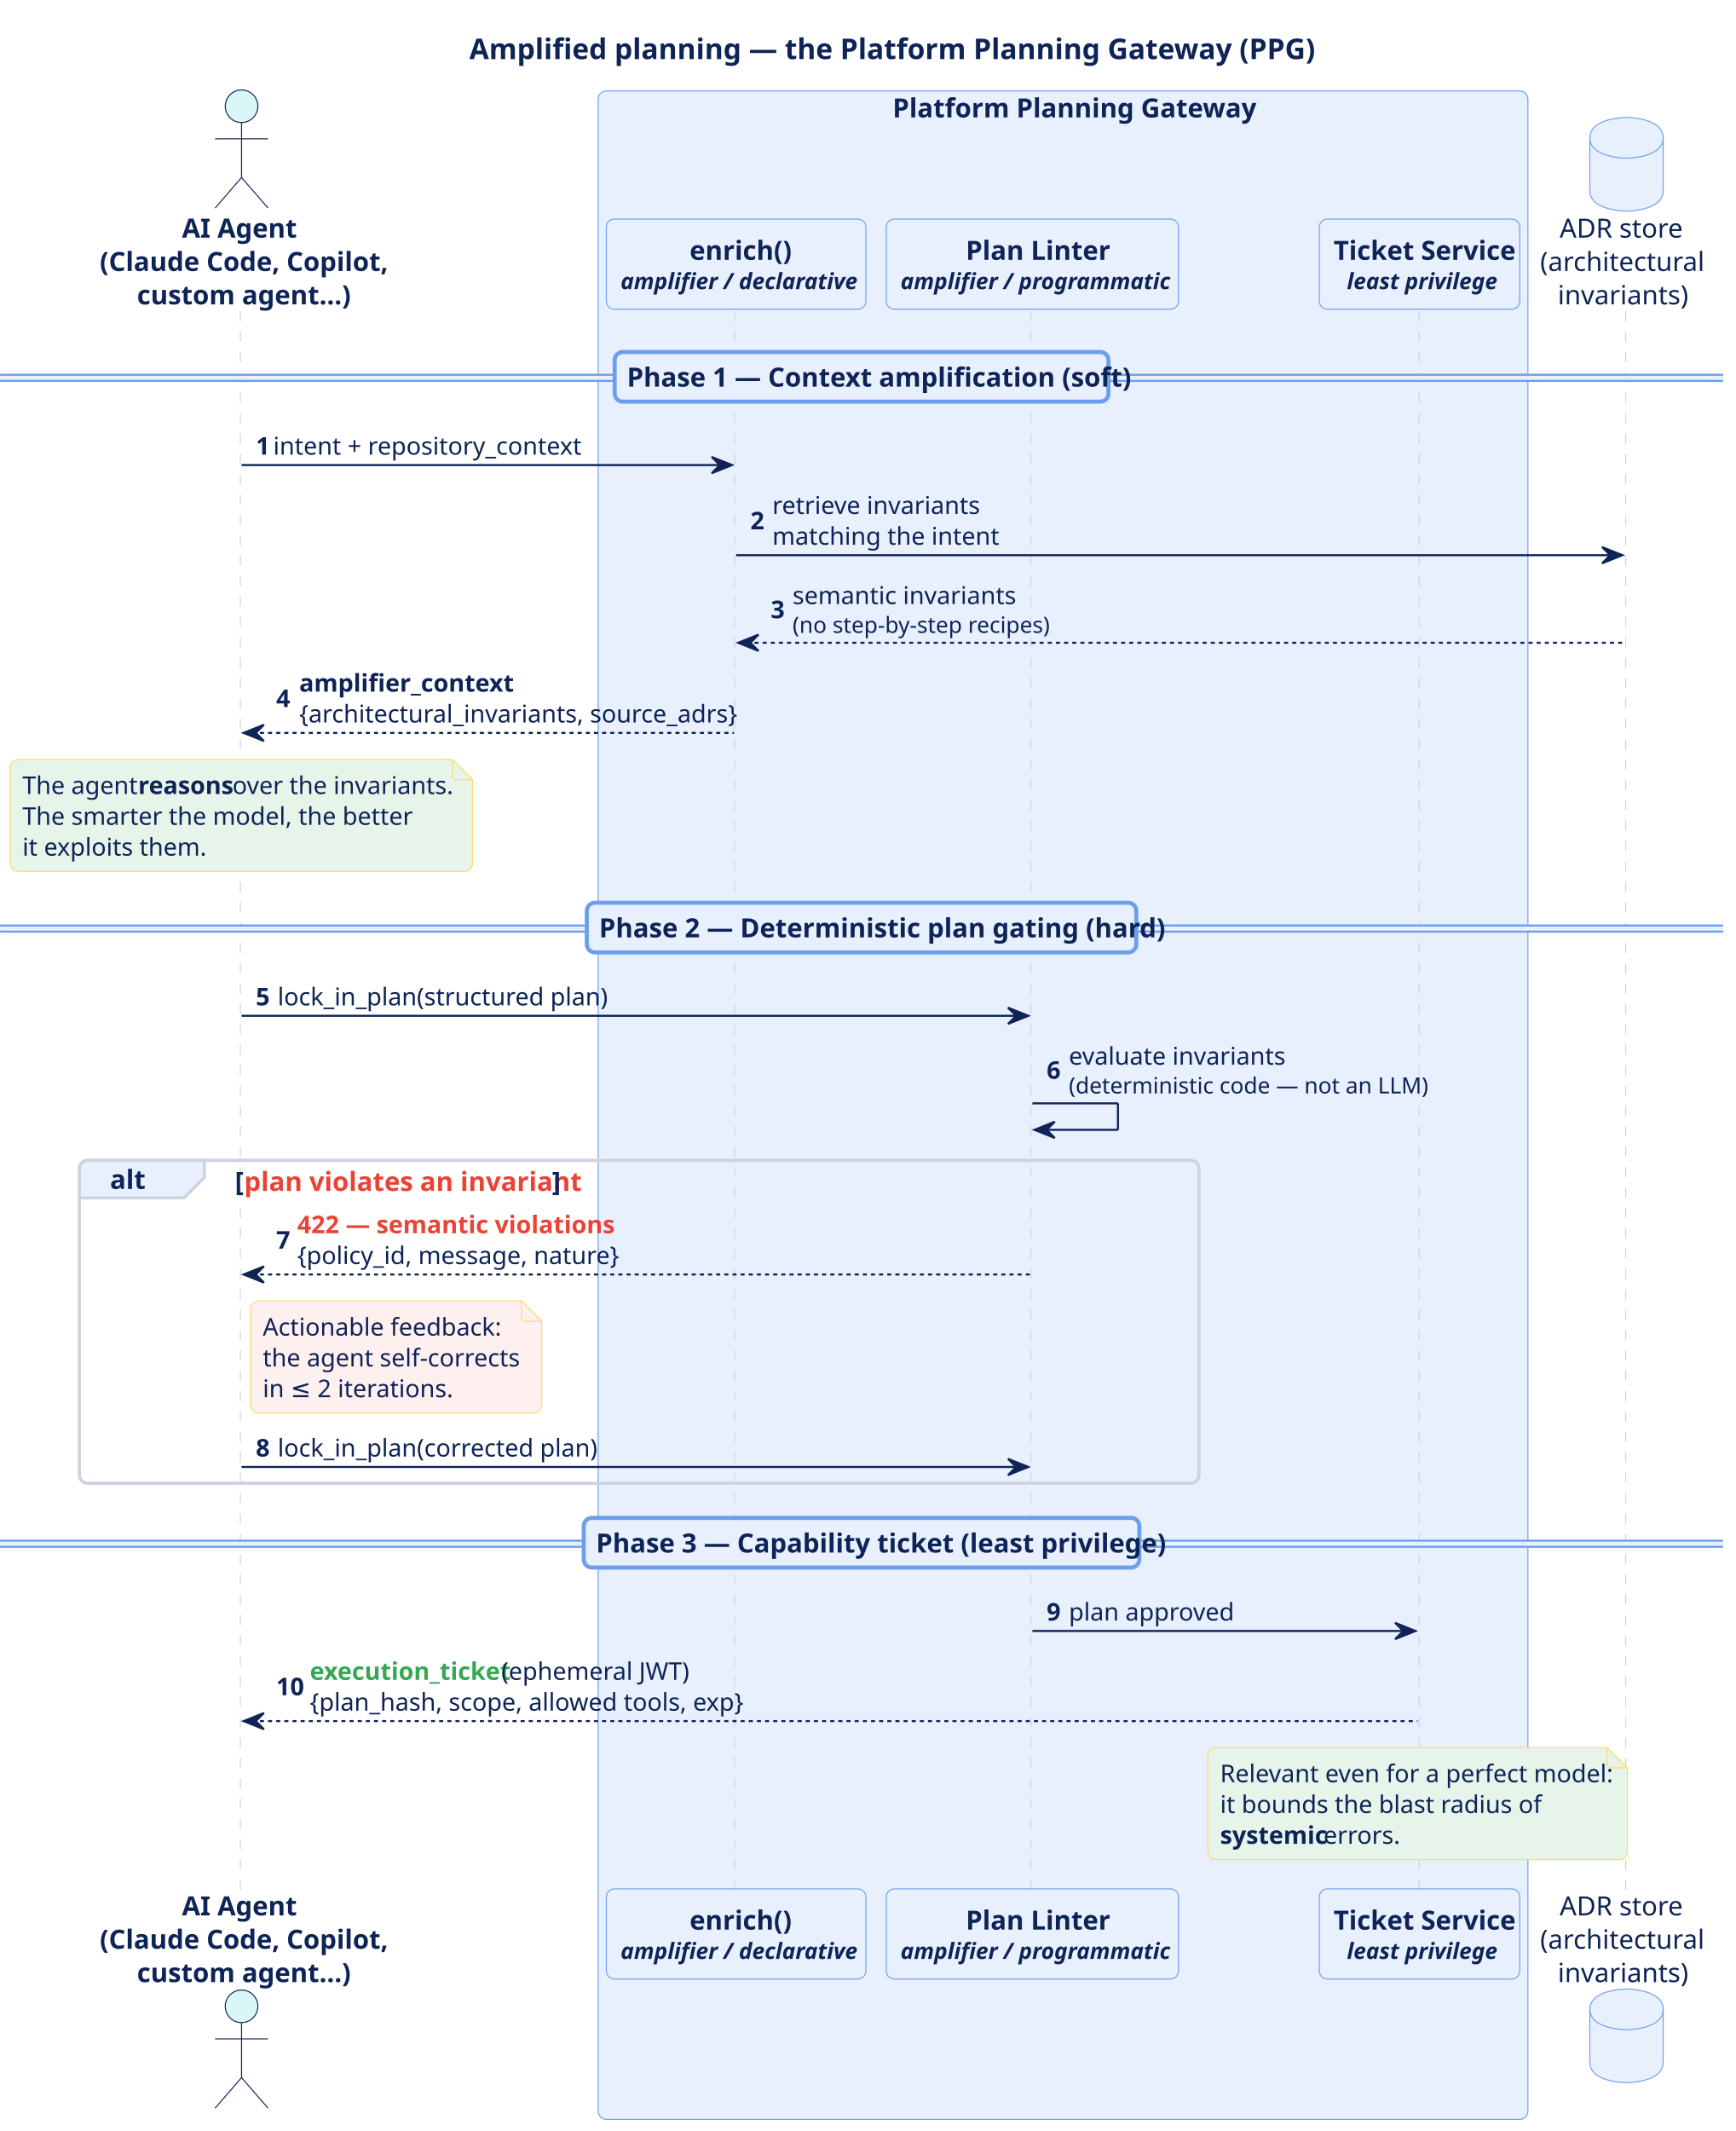
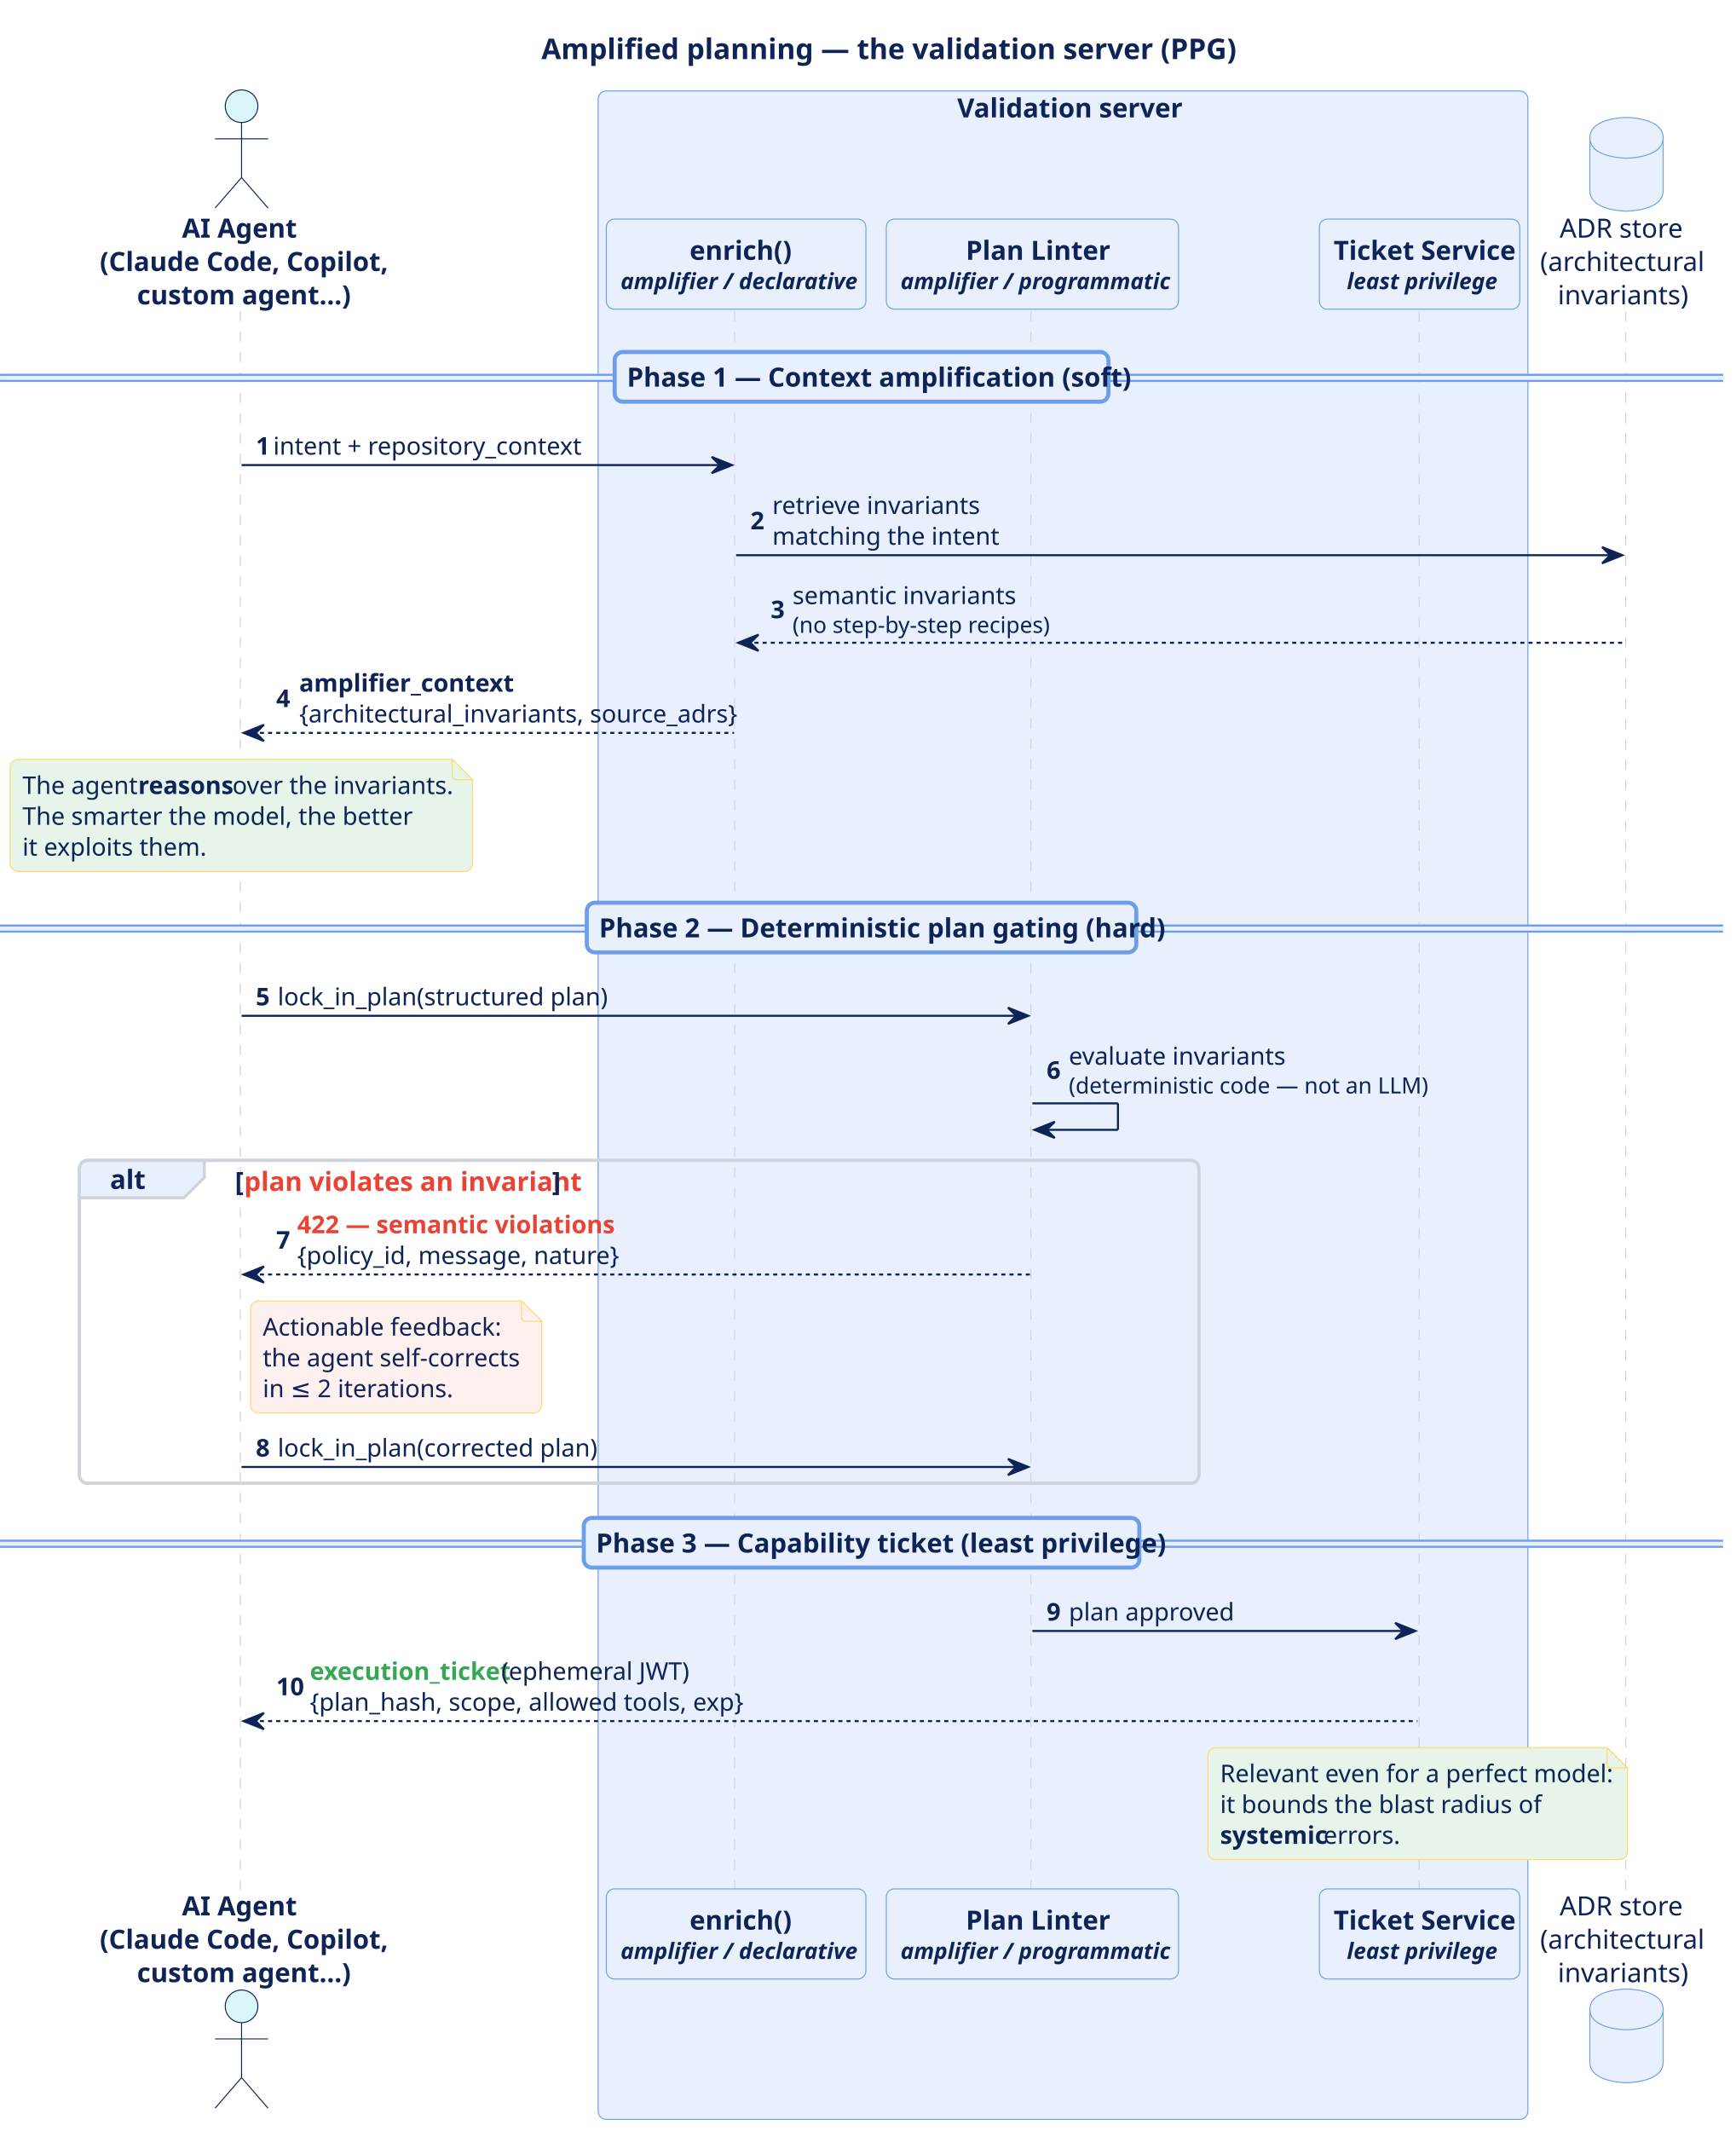
<svg xmlns="http://www.w3.org/2000/svg" contentStyleType="text/css" data-diagram-type="SEQUENCE" height="1046px" preserveAspectRatio="none" style="width:852px;height:1046px;background:#FFFFFF;" version="1.1" viewBox="0 0 852 1046" width="852px" zoomAndPan="magnify">
  <defs />
  <g>
-     <text fill="#0E2356" font-family="'Outfit'" font-size="14" font-weight="bold" lengthAdjust="spacing" textLength="384.132" x="230.403" y="29">Amplified planning — the Platform Planning Gateway (PPG)</text>
+     <text fill="#0E2356" font-family="'Outfit'" font-size="14" font-weight="bold" lengthAdjust="spacing" textLength="313.334" x="265.802" y="29">Amplified planning — the validation server (PPG)</text>
    <rect fill="#E8F0FE" height="995.66" rx="4" ry="4" style="stroke:#6D9EEB;stroke-width:0.5;" width="456.45" x="293.668" y="44.64" />
-     <text fill="#0E2356" font-family="'Outfit'" font-size="13" font-weight="bold" lengthAdjust="spacing" textLength="167.362" x="438.212" y="57.64">Platform Planning Gateway</text>
+     <text fill="#0E2356" font-family="'Outfit'" font-size="13" font-weight="bold" lengthAdjust="spacing" textLength="103.915" x="469.936" y="57.64">Validation server</text>
    <rect fill="none" height="158.48" rx="4" ry="4" style="stroke:#CFD3DD;stroke-width:1.5;" width="549.581" x="39" y="569.58" />
    <g class="participant-lifeline" data-entity-uid="part1" data-qualified-name="Agent" id="part1-lifeline">
      <g>
        <rect fill="#000000" fill-opacity="0" height="775.38" width="8" x="114.593" y="152.78" />
        <line style="stroke:#CFD3DD;stroke-width:0.5;stroke-dasharray:5,5;" x1="118" x2="118" y1="152.78" y2="928.16" />
      </g>
    </g>
    <g class="participant-lifeline" data-entity-uid="part2" data-qualified-name="Enrich" id="part2-lifeline">
      <g>
        <rect fill="#000000" fill-opacity="0" height="775.38" width="8" x="357.392" y="152.78" />
        <line style="stroke:#CFD3DD;stroke-width:0.5;stroke-dasharray:5,5;" x1="360.668" x2="360.668" y1="152.78" y2="928.16" />
      </g>
    </g>
    <g class="participant-lifeline" data-entity-uid="part3" data-qualified-name="Linter" id="part3-lifeline">
      <g>
        <rect fill="#000000" fill-opacity="0" height="775.38" width="8" x="502.849" y="152.78" />
        <line style="stroke:#CFD3DD;stroke-width:0.5;stroke-dasharray:5,5;" x1="506.117" x2="506.117" y1="152.78" y2="928.16" />
      </g>
    </g>
    <g class="participant-lifeline" data-entity-uid="part4" data-qualified-name="Ticket" id="part4-lifeline">
      <g>
        <rect fill="#000000" fill-opacity="0" height="775.38" width="8" x="692.918" y="152.78" />
        <line style="stroke:#CFD3DD;stroke-width:0.5;stroke-dasharray:5,5;" x1="696.716" x2="696.716" y1="152.78" y2="928.16" />
      </g>
    </g>
    <g class="participant-lifeline" data-entity-uid="part5" data-qualified-name="ADR" id="part5-lifeline">
      <g>
        <rect fill="#000000" fill-opacity="0" height="775.38" width="8" x="794.528" y="152.78" />
        <line style="stroke:#CFD3DD;stroke-width:0.5;stroke-dasharray:5,5;" x1="798.119" x2="798.119" y1="152.78" y2="928.16" />
      </g>
    </g>
    <g class="participant participant-head" data-entity-uid="part1" data-qualified-name="Agent" id="part1-head">
      <text fill="#0E2356" font-family="'Outfit'" font-size="13" font-weight="bold" lengthAdjust="spacing" textLength="52.539" x="89.323" y="116.64">AI Agent</text>
      <text fill="#0E2356" font-family="'Outfit'" font-size="13" font-weight="bold" lengthAdjust="spacing" textLength="133.185" x="49" y="133.02">(Claude Code, Copilot,</text>
      <text fill="#0E2356" font-family="'Outfit'" font-size="13" font-weight="bold" lengthAdjust="spacing" textLength="96.655" x="67.265" y="149.4">custom agent...)</text>
      <ellipse cx="118.593" cy="52.14" fill="#DAF6F9" rx="8" ry="8" style="stroke:#0E2356;stroke-width:0.5;" />
      <path d="M118.593,60.14 L118.593,87.14 M105.593,68.14 L131.593,68.14 M118.593,87.14 L105.593,102.14 M118.593,87.14 L131.593,102.14" fill="none" style="stroke:#0E2356;stroke-width:0.5;" />
    </g>
    <g class="participant participant-tail" data-entity-uid="part1" data-qualified-name="Agent" id="part1-tail">
      <text fill="#0E2356" font-family="'Outfit'" font-size="13" font-weight="bold" lengthAdjust="spacing" textLength="52.539" x="89.323" y="940.16">AI Agent</text>
      <text fill="#0E2356" font-family="'Outfit'" font-size="13" font-weight="bold" lengthAdjust="spacing" textLength="133.185" x="49" y="956.54">(Claude Code, Copilot,</text>
      <text fill="#0E2356" font-family="'Outfit'" font-size="13" font-weight="bold" lengthAdjust="spacing" textLength="96.655" x="67.265" y="972.92">custom agent...)</text>
      <ellipse cx="118.593" cy="984.8" fill="#DAF6F9" rx="8" ry="8" style="stroke:#0E2356;stroke-width:0.5;" />
      <path d="M118.593,992.8 L118.593,1019.8 M105.593,1000.8 L131.593,1000.8 M118.593,1019.8 L105.593,1034.8 M118.593,1019.8 L131.593,1034.8" fill="none" style="stroke:#0E2356;stroke-width:0.5;" />
    </g>
    <g class="participant participant-head" data-entity-uid="part2" data-qualified-name="Enrich" id="part2-head">
      <rect fill="#E8F0FE" height="44.24" rx="4" ry="4" style="stroke:#6D9EEB;stroke-width:0.5;" width="127.448" x="297.668" y="107.54" />
      <text fill="#0E2356" font-family="'Outfit'" font-size="13" font-weight="bold" lengthAdjust="spacing" textLength="45.643" x="338.571" y="127.54">enrich()</text>
      <text fill="#0E2356" font-family="'Outfit'" font-size="11" font-style="italic" font-weight="bold" lengthAdjust="spacing" textLength="113.448" x="304.668" y="141.92">amplifier / declarative</text>
    </g>
    <g class="participant participant-tail" data-entity-uid="part2" data-qualified-name="Enrich" id="part2-tail">
      <rect fill="#E8F0FE" height="44.24" rx="4" ry="4" style="stroke:#6D9EEB;stroke-width:0.5;" width="127.448" x="297.668" y="927.16" />
      <text fill="#0E2356" font-family="'Outfit'" font-size="13" font-weight="bold" lengthAdjust="spacing" textLength="45.643" x="338.571" y="947.16">enrich()</text>
      <text fill="#0E2356" font-family="'Outfit'" font-size="11" font-style="italic" font-weight="bold" lengthAdjust="spacing" textLength="113.448" x="304.668" y="961.54">amplifier / declarative</text>
    </g>
    <g class="participant participant-head" data-entity-uid="part3" data-qualified-name="Linter" id="part3-head">
      <rect fill="#E8F0FE" height="44.24" rx="4" ry="4" style="stroke:#6D9EEB;stroke-width:0.5;" width="143.464" x="435.117" y="107.54" />
      <text fill="#0E2356" font-family="'Outfit'" font-size="13" font-weight="bold" lengthAdjust="spacing" textLength="65.39" x="474.154" y="127.54">Plan Linter</text>
      <text fill="#0E2356" font-family="'Outfit'" font-size="11" font-style="italic" font-weight="bold" lengthAdjust="spacing" textLength="129.464" x="442.117" y="141.92">amplifier / programmatic</text>
    </g>
    <g class="participant participant-tail" data-entity-uid="part3" data-qualified-name="Linter" id="part3-tail">
      <rect fill="#E8F0FE" height="44.24" rx="4" ry="4" style="stroke:#6D9EEB;stroke-width:0.5;" width="143.464" x="435.117" y="927.16" />
      <text fill="#0E2356" font-family="'Outfit'" font-size="13" font-weight="bold" lengthAdjust="spacing" textLength="65.39" x="474.154" y="947.16">Plan Linter</text>
      <text fill="#0E2356" font-family="'Outfit'" font-size="11" font-style="italic" font-weight="bold" lengthAdjust="spacing" textLength="129.464" x="442.117" y="961.54">amplifier / programmatic</text>
    </g>
    <g class="participant participant-head" data-entity-uid="part4" data-qualified-name="Ticket" id="part4-head">
      <rect fill="#E8F0FE" height="44.24" rx="4" ry="4" style="stroke:#6D9EEB;stroke-width:0.5;" width="98.403" x="647.716" y="107.54" />
      <text fill="#0E2356" font-family="'Outfit'" font-size="13" font-weight="bold" lengthAdjust="spacing" textLength="84.403" x="654.716" y="127.54">Ticket Service</text>
      <text fill="#0E2356" font-family="'Outfit'" font-size="11" font-style="italic" font-weight="bold" lengthAdjust="spacing" textLength="71.352" x="661.242" y="141.92">least privilege</text>
    </g>
    <g class="participant participant-tail" data-entity-uid="part4" data-qualified-name="Ticket" id="part4-tail">
      <rect fill="#E8F0FE" height="44.24" rx="4" ry="4" style="stroke:#6D9EEB;stroke-width:0.5;" width="98.403" x="647.716" y="927.16" />
      <text fill="#0E2356" font-family="'Outfit'" font-size="13" font-weight="bold" lengthAdjust="spacing" textLength="84.403" x="654.716" y="947.16">Ticket Service</text>
      <text fill="#0E2356" font-family="'Outfit'" font-size="11" font-style="italic" font-weight="bold" lengthAdjust="spacing" textLength="71.352" x="661.242" y="961.54">least privilege</text>
    </g>
    <g class="participant participant-head" data-entity-uid="part5" data-qualified-name="ADR" id="part5-head">
      <text fill="#0E2356" font-family="'Outfit'" font-size="13" lengthAdjust="spacing" textLength="59.647" x="765.705" y="116.64">ADR store</text>
      <text fill="#0E2356" font-family="'Outfit'" font-size="13" lengthAdjust="spacing" textLength="78.819" x="756.119" y="133.02">(architectural</text>
      <text fill="#0E2356" font-family="'Outfit'" font-size="13" lengthAdjust="spacing" textLength="61.532" x="764.762" y="149.4">invariants)</text>
      <path d="M780.528,67.64 C780.528,57.64 798.528,57.64 798.528,57.64 C798.528,57.64 816.528,57.64 816.528,67.64 L816.528,93.64 C816.528,103.64 798.528,103.64 798.528,103.64 C798.528,103.64 780.528,103.64 780.528,93.64 L780.528,67.64" fill="#E8F0FE" style="stroke:#6D9EEB;stroke-width:0.5;" />
      <path d="M780.528,67.64 C780.528,77.64 798.528,77.64 798.528,77.64 C798.528,77.64 816.528,77.64 816.528,67.64" fill="none" style="stroke:#6D9EEB;stroke-width:0.5;" />
    </g>
    <g class="participant participant-tail" data-entity-uid="part5" data-qualified-name="ADR" id="part5-tail">
      <text fill="#0E2356" font-family="'Outfit'" font-size="13" lengthAdjust="spacing" textLength="59.647" x="765.705" y="940.16">ADR store</text>
      <text fill="#0E2356" font-family="'Outfit'" font-size="13" lengthAdjust="spacing" textLength="78.819" x="756.119" y="956.54">(architectural</text>
      <text fill="#0E2356" font-family="'Outfit'" font-size="13" lengthAdjust="spacing" textLength="61.532" x="764.762" y="972.92">invariants)</text>
      <path d="M780.528,986.3 C780.528,976.3 798.528,976.3 798.528,976.3 C798.528,976.3 816.528,976.3 816.528,986.3 L816.528,1012.3 C816.528,1022.3 798.528,1022.3 798.528,1022.3 C798.528,1022.3 780.528,1022.3 780.528,1012.3 L780.528,986.3" fill="#E8F0FE" style="stroke:#6D9EEB;stroke-width:0.5;" />
      <path d="M780.528,986.3 C780.528,996.3 798.528,996.3 798.528,996.3 C798.528,996.3 816.528,996.3 816.528,986.3" fill="none" style="stroke:#6D9EEB;stroke-width:0.5;" />
    </g>
    <rect fill="#E8F0FE" height="3" rx="4" ry="4" style="stroke:#E8F0FE;stroke-width:1;" width="845.938" x="0" y="183.97" />
    <line style="stroke:#6D9EEB;stroke-width:1;" x1="0" x2="845.938" y1="183.97" y2="183.97" />
    <line style="stroke:#6D9EEB;stroke-width:1;" x1="0" x2="845.938" y1="186.97" y2="186.97" />
    <rect fill="#E8F0FE" height="24.38" rx="4" ry="4" style="stroke:#6D9EEB;stroke-width:2;" width="242.404" x="301.767" y="172.78" />
    <text fill="#0E2356" font-family="'Outfit'" font-size="13" font-weight="bold" lengthAdjust="spacing" textLength="225.934" x="307.767" y="189.78">Phase 1 — Context amplification (soft)</text>
    <g class="message" data-entity-1="part1" data-entity-2="part2" id="msg1">
      <polygon fill="#0E2356" points="349.392,224.28,359.392,228.28,349.392,232.28,353.392,228.28" style="stroke:#0E2356;stroke-width:1;" />
      <line style="stroke:#0E2356;stroke-width:1;" x1="118.593" x2="355.392" y1="228.28" y2="228.28" />
      <text fill="#0E2356" font-family="'Outfit'" font-size="12" font-weight="bold" lengthAdjust="spacing" textLength="4.536" x="125.593" y="223.16">1</text>
      <text fill="#0E2356" font-family="'Outfit'" font-size="12" lengthAdjust="spacing" textLength="144.567" x="134.129" y="223.16">intent + repository_context</text>
    </g>
    <g class="message" data-entity-1="part2" data-entity-2="part5" id="msg2">
      <polygon fill="#0E2356" points="786.528,268.52,796.528,272.52,786.528,276.52,790.528,272.52" style="stroke:#0E2356;stroke-width:1;" />
      <line style="stroke:#0E2356;stroke-width:1;" x1="361.392" x2="792.528" y1="272.52" y2="272.52" />
      <text fill="#0E2356" font-family="'Outfit'" font-size="12" font-weight="bold" lengthAdjust="spacing" textLength="6.768" x="368.392" y="259.84">2</text>
      <text fill="#0E2356" font-family="'Outfit'" font-size="12" lengthAdjust="spacing" textLength="98.244" x="379.161" y="252.28">retrieve invariants</text>
      <text fill="#0E2356" font-family="'Outfit'" font-size="12" lengthAdjust="spacing" textLength="103.755" x="379.161" y="267.4">matching the intent</text>
    </g>
    <g class="message" data-entity-1="part5" data-entity-2="part2" id="msg3">
      <polygon fill="#0E2356" points="372.392,311.5,362.392,315.5,372.392,319.5,368.392,315.5" style="stroke:#0E2356;stroke-width:1;" />
      <line style="stroke:#0E2356;stroke-width:1;stroke-dasharray:2,2;" x1="366.392" x2="797.528" y1="315.5" y2="315.5" />
      <text fill="#0E2356" font-family="'Outfit'" font-size="12" font-weight="bold" lengthAdjust="spacing" textLength="6.708" x="378.392" y="303.45">3</text>
      <text fill="#0E2356" font-family="'Outfit'" font-size="12" lengthAdjust="spacing" textLength="103.992" x="389.101" y="296.52">semantic invariants</text>
      <text fill="#0E2356" font-family="'Outfit'" font-size="11" lengthAdjust="spacing" textLength="123.065" x="389.101" y="310.64">(no step-by-step recipes)</text>
    </g>
    <g class="message" data-entity-1="part2" data-entity-2="part1" id="msg4">
      <polygon fill="#0E2356" points="129.593,355.74,119.593,359.74,129.593,363.74,125.593,359.74" style="stroke:#0E2356;stroke-width:1;" />
      <line style="stroke:#0E2356;stroke-width:1;stroke-dasharray:2,2;" x1="123.593" x2="360.392" y1="359.74" y2="359.74" />
      <text fill="#0E2356" font-family="'Outfit'" font-size="12" font-weight="bold" lengthAdjust="spacing" textLength="7.302" x="135.593" y="347.06">4</text>
      <text fill="#0E2356" font-family="'Outfit'" font-size="12" font-weight="bold" lengthAdjust="spacing" textLength="99.63" x="146.894" y="339.5">amplifier_context</text>
      <text fill="#0E2356" font-family="'Outfit'" font-size="12" lengthAdjust="spacing" textLength="207.498" x="146.894" y="354.62">{architectural_invariants, source_adrs}</text>
    </g>
    <path d="M5,376.74 L5,423.74 A4,4 0 0 0 9,427.74 L228,427.74 A4,4 0 0 0 232,423.74 L232,382.74 L222,372.74 L9,372.74 A4,4 0 0 0 5,376.74" fill="#E6F4EA" style="stroke:#FFD966;stroke-width:0.5;" />
    <path d="M222,372.74 L222,380.74 A2,2 0 0 0 224,382.74 L232,382.74 L222,372.74" fill="#E6F4EA" style="stroke:#FFD966;stroke-width:0.5;" />
    <text fill="#0E2356" font-family="'Outfit'" font-size="12" lengthAdjust="spacing" textLength="54.336" x="11" y="389.74">The agent</text>
    <text fill="#0E2356" font-family="'Outfit'" font-size="12" font-weight="bold" lengthAdjust="spacing" textLength="43.782" x="67.826" y="389.74">reasons</text>
    <text fill="#0E2356" font-family="'Outfit'" font-size="12" lengthAdjust="spacing" textLength="103.419" x="114.098" y="389.74">over the invariants.</text>
    <text fill="#0E2356" font-family="'Outfit'" font-size="12" lengthAdjust="spacing" textLength="181.176" x="11" y="404.86">The smarter the model, the better</text>
    <text fill="#0E2356" font-family="'Outfit'" font-size="12" lengthAdjust="spacing" textLength="84.342" x="11" y="419.98">it exploits them.</text>
    <rect fill="#E8F0FE" height="3" rx="4" ry="4" style="stroke:#E8F0FE;stroke-width:1;" width="845.938" x="0" y="454.29" />
    <line style="stroke:#6D9EEB;stroke-width:1;" x1="0" x2="845.938" y1="454.29" y2="454.29" />
    <line style="stroke:#6D9EEB;stroke-width:1;" x1="0" x2="845.938" y1="457.29" y2="457.29" />
    <rect fill="#E8F0FE" height="24.38" rx="4" ry="4" style="stroke:#6D9EEB;stroke-width:2;" width="269.769" x="288.085" y="443.1" />
    <text fill="#0E2356" font-family="'Outfit'" font-size="13" font-weight="bold" lengthAdjust="spacing" textLength="253.298" x="294.085" y="460.1">Phase 2 — Deterministic plan gating (hard)</text>
    <g class="message" data-entity-1="part1" data-entity-2="part3" id="msg5">
      <polygon fill="#0E2356" points="494.849,494.6,504.849,498.6,494.849,502.6,498.849,498.6" style="stroke:#0E2356;stroke-width:1;" />
      <line style="stroke:#0E2356;stroke-width:1;" x1="118.593" x2="500.849" y1="498.6" y2="498.6" />
      <text fill="#0E2356" font-family="'Outfit'" font-size="12" font-weight="bold" lengthAdjust="spacing" textLength="6.72" x="125.593" y="493.48">5</text>
      <text fill="#0E2356" font-family="'Outfit'" font-size="12" lengthAdjust="spacing" textLength="154.476" x="136.312" y="493.48">lock_in_plan(structured plan)</text>
    </g>
    <g class="message" data-entity-1="part3" data-entity-2="part3" id="msg6">
      <line style="stroke:#0E2356;stroke-width:1;" x1="506.849" x2="548.849" y1="541.58" y2="541.58" />
      <line style="stroke:#0E2356;stroke-width:1;" x1="548.849" x2="548.849" y1="541.58" y2="554.58" />
      <line style="stroke:#0E2356;stroke-width:1;" x1="507.849" x2="548.849" y1="554.58" y2="554.58" />
      <polygon fill="#0E2356" points="517.849,550.58,507.849,554.58,517.849,558.58,513.849,554.58" style="stroke:#0E2356;stroke-width:1;" />
      <text fill="#0E2356" font-family="'Outfit'" font-size="12" font-weight="bold" lengthAdjust="spacing" textLength="6.876" x="513.849" y="529.53">6</text>
      <text fill="#0E2356" font-family="'Outfit'" font-size="12" lengthAdjust="spacing" textLength="101.892" x="524.725" y="522.6">evaluate invariants</text>
      <text fill="#0E2356" font-family="'Outfit'" font-size="11" lengthAdjust="spacing" textLength="165.192" x="524.725" y="536.72">(deterministic code — not an LLM)</text>
    </g>
    <path d="M43,569.58 L100.315,569.58 L100.315,577.96 L90.315,587.96 L39,587.96 L39,573.58 A4,4 0 0 1 43,569.58" fill="#E8F0FE" style="stroke:#CFD3DD;stroke-width:1.5;" />
    <rect fill="none" height="158.48" rx="4" ry="4" style="stroke:#CFD3DD;stroke-width:1.5;" width="549.581" x="39" y="569.58" />
    <text fill="#0E2356" font-family="'Outfit'" font-size="13" font-weight="bold" lengthAdjust="spacing" textLength="16.315" x="54" y="583.58">alt</text>
    <text fill="#0E2356" font-family="'Outfit'" font-size="13" font-weight="bold" lengthAdjust="spacing" textLength="4.53" x="115.315" y="584.58">[</text>
    <text fill="#EA4335" font-family="'Outfit'" font-size="13" font-weight="bold" lengthAdjust="spacing" textLength="151.164" x="119.846" y="584.58">plan violates an invariant</text>
    <text fill="#0E2356" font-family="'Outfit'" font-size="13" font-weight="bold" lengthAdjust="spacing" textLength="4.53" x="271.01" y="584.58">]</text>
    <g class="message" data-entity-1="part3" data-entity-2="part1" id="msg7">
      <polygon fill="#0E2356" points="129.593,621.58,119.593,625.58,129.593,629.58,125.593,625.58" style="stroke:#0E2356;stroke-width:1;" />
      <line style="stroke:#0E2356;stroke-width:1;stroke-dasharray:2,2;" x1="123.593" x2="505.849" y1="625.58" y2="625.58" />
      <text fill="#0E2356" font-family="'Outfit'" font-size="12" font-weight="bold" lengthAdjust="spacing" textLength="6.324" x="135.593" y="612.9">7</text>
      <text fill="#EA4335" font-family="'Outfit'" font-size="12" font-weight="bold" lengthAdjust="spacing" textLength="142.422" x="145.917" y="605.34">422 — semantic violations</text>
      <text fill="#0E2356" font-family="'Outfit'" font-size="12" lengthAdjust="spacing" textLength="149.112" x="145.917" y="620.46">{policy_id, message, nature}</text>
    </g>
    <path d="M123,642.58 L123,689.58 A4,4 0 0 0 127,693.58 L262,693.58 A4,4 0 0 0 266,689.58 L266,648.58 L256,638.58 L127,638.58 A4,4 0 0 0 123,642.58" fill="#FFF0F0" style="stroke:#FFD966;stroke-width:0.5;" />
    <path d="M256,638.58 L256,646.58 A2,2 0 0 0 258,648.58 L266,648.58 L256,638.58" fill="#FFF0F0" style="stroke:#FFD966;stroke-width:0.5;" />
    <text fill="#0E2356" font-family="'Outfit'" font-size="12" lengthAdjust="spacing" textLength="113.919" x="129" y="655.58">Actionable feedback:</text>
    <text fill="#0E2356" font-family="'Outfit'" font-size="12" lengthAdjust="spacing" textLength="122.805" x="129" y="670.7">the agent self-corrects</text>
    <text fill="#0E2356" font-family="'Outfit'" font-size="12" lengthAdjust="spacing" textLength="84.379" x="129" y="685.82">in ≤ 2 iterations.</text>
    <g class="message" data-entity-1="part1" data-entity-2="part3" id="msg8">
      <polygon fill="#0E2356" points="494.849,716.06,504.849,720.06,494.849,724.06,498.849,720.06" style="stroke:#0E2356;stroke-width:1;" />
      <line style="stroke:#0E2356;stroke-width:1;" x1="118.593" x2="500.849" y1="720.06" y2="720.06" />
      <text fill="#0E2356" font-family="'Outfit'" font-size="12" font-weight="bold" lengthAdjust="spacing" textLength="6.744" x="125.593" y="714.94">8</text>
      <text fill="#0E2356" font-family="'Outfit'" font-size="12" lengthAdjust="spacing" textLength="151.653" x="136.337" y="714.94">lock_in_plan(corrected plan)</text>
    </g>
    <rect fill="#E8F0FE" height="3" rx="4" ry="4" style="stroke:#E8F0FE;stroke-width:1;" width="845.938" x="0" y="756.25" />
    <line style="stroke:#6D9EEB;stroke-width:1;" x1="0" x2="845.938" y1="756.25" y2="756.25" />
    <line style="stroke:#6D9EEB;stroke-width:1;" x1="0" x2="845.938" y1="759.25" y2="759.25" />
    <rect fill="#E8F0FE" height="24.38" rx="4" ry="4" style="stroke:#6D9EEB;stroke-width:2;" width="272.752" x="286.593" y="745.06" />
    <text fill="#0E2356" font-family="'Outfit'" font-size="13" font-weight="bold" lengthAdjust="spacing" textLength="256.282" x="292.593" y="762.06">Phase 3 — Capability ticket (least privilege)</text>
    <g class="message" data-entity-1="part3" data-entity-2="part4" id="msg9">
      <polygon fill="#0E2356" points="684.918,796.56,694.918,800.56,684.918,804.56,688.918,800.56" style="stroke:#0E2356;stroke-width:1;" />
      <line style="stroke:#0E2356;stroke-width:1;" x1="506.849" x2="690.918" y1="800.56" y2="800.56" />
      <text fill="#0E2356" font-family="'Outfit'" font-size="12" font-weight="bold" lengthAdjust="spacing" textLength="6.876" x="513.849" y="795.44">9</text>
      <text fill="#0E2356" font-family="'Outfit'" font-size="12" lengthAdjust="spacing" textLength="78.024" x="524.725" y="795.44">plan approved</text>
    </g>
    <g class="message" data-entity-1="part4" data-entity-2="part1" id="msg10">
      <polygon fill="#0E2356" points="129.593,840.8,119.593,844.8,129.593,848.8,125.593,844.8" style="stroke:#0E2356;stroke-width:1;" />
      <line style="stroke:#0E2356;stroke-width:1;stroke-dasharray:2,2;" x1="123.593" x2="695.918" y1="844.8" y2="844.8" />
      <text fill="#0E2356" font-family="'Outfit'" font-size="12" font-weight="bold" lengthAdjust="spacing" textLength="12.522" x="135.593" y="832.12">10</text>
      <text fill="#34A853" font-family="'Outfit'" font-size="12" font-weight="bold" lengthAdjust="spacing" textLength="91.518" x="152.114" y="824.56">execution_ticket</text>
      <text fill="#0E2356" font-family="'Outfit'" font-size="12" lengthAdjust="spacing" textLength="92.742" x="246.123" y="824.56">(ephemeral JWT)</text>
      <text fill="#0E2356" font-family="'Outfit'" font-size="12" lengthAdjust="spacing" textLength="200.043" x="152.114" y="839.68">{plan_hash, scope, allowed tools, exp}</text>
    </g>
    <path d="M593,861.8 L593,908.8 A4,4 0 0 0 597,912.8 L795,912.8 A4,4 0 0 0 799,908.8 L799,867.8 L789,857.8 L597,857.8 A4,4 0 0 0 593,861.8" fill="#E6F4EA" style="stroke:#FFD966;stroke-width:0.5;" />
    <path d="M789,857.8 L789,865.8 A2,2 0 0 0 791,867.8 L799,867.8 L789,857.8" fill="#E6F4EA" style="stroke:#FFD966;stroke-width:0.5;" />
    <text fill="#0E2356" font-family="'Outfit'" font-size="12" lengthAdjust="spacing" textLength="185.109" x="599" y="874.8">Relevant even for a perfect model:</text>
    <text fill="#0E2356" font-family="'Outfit'" font-size="12" lengthAdjust="spacing" textLength="146.328" x="599" y="889.92">it bounds the blast radius of</text>
    <text fill="#0E2356" font-family="'Outfit'" font-size="12" font-weight="bold" lengthAdjust="spacing" textLength="48.3" x="599" y="905.04">systemic</text>
    <text fill="#0E2356" font-family="'Outfit'" font-size="12" lengthAdjust="spacing" textLength="36.906" x="649.79" y="905.04">errors.</text>
  </g>
</svg>
